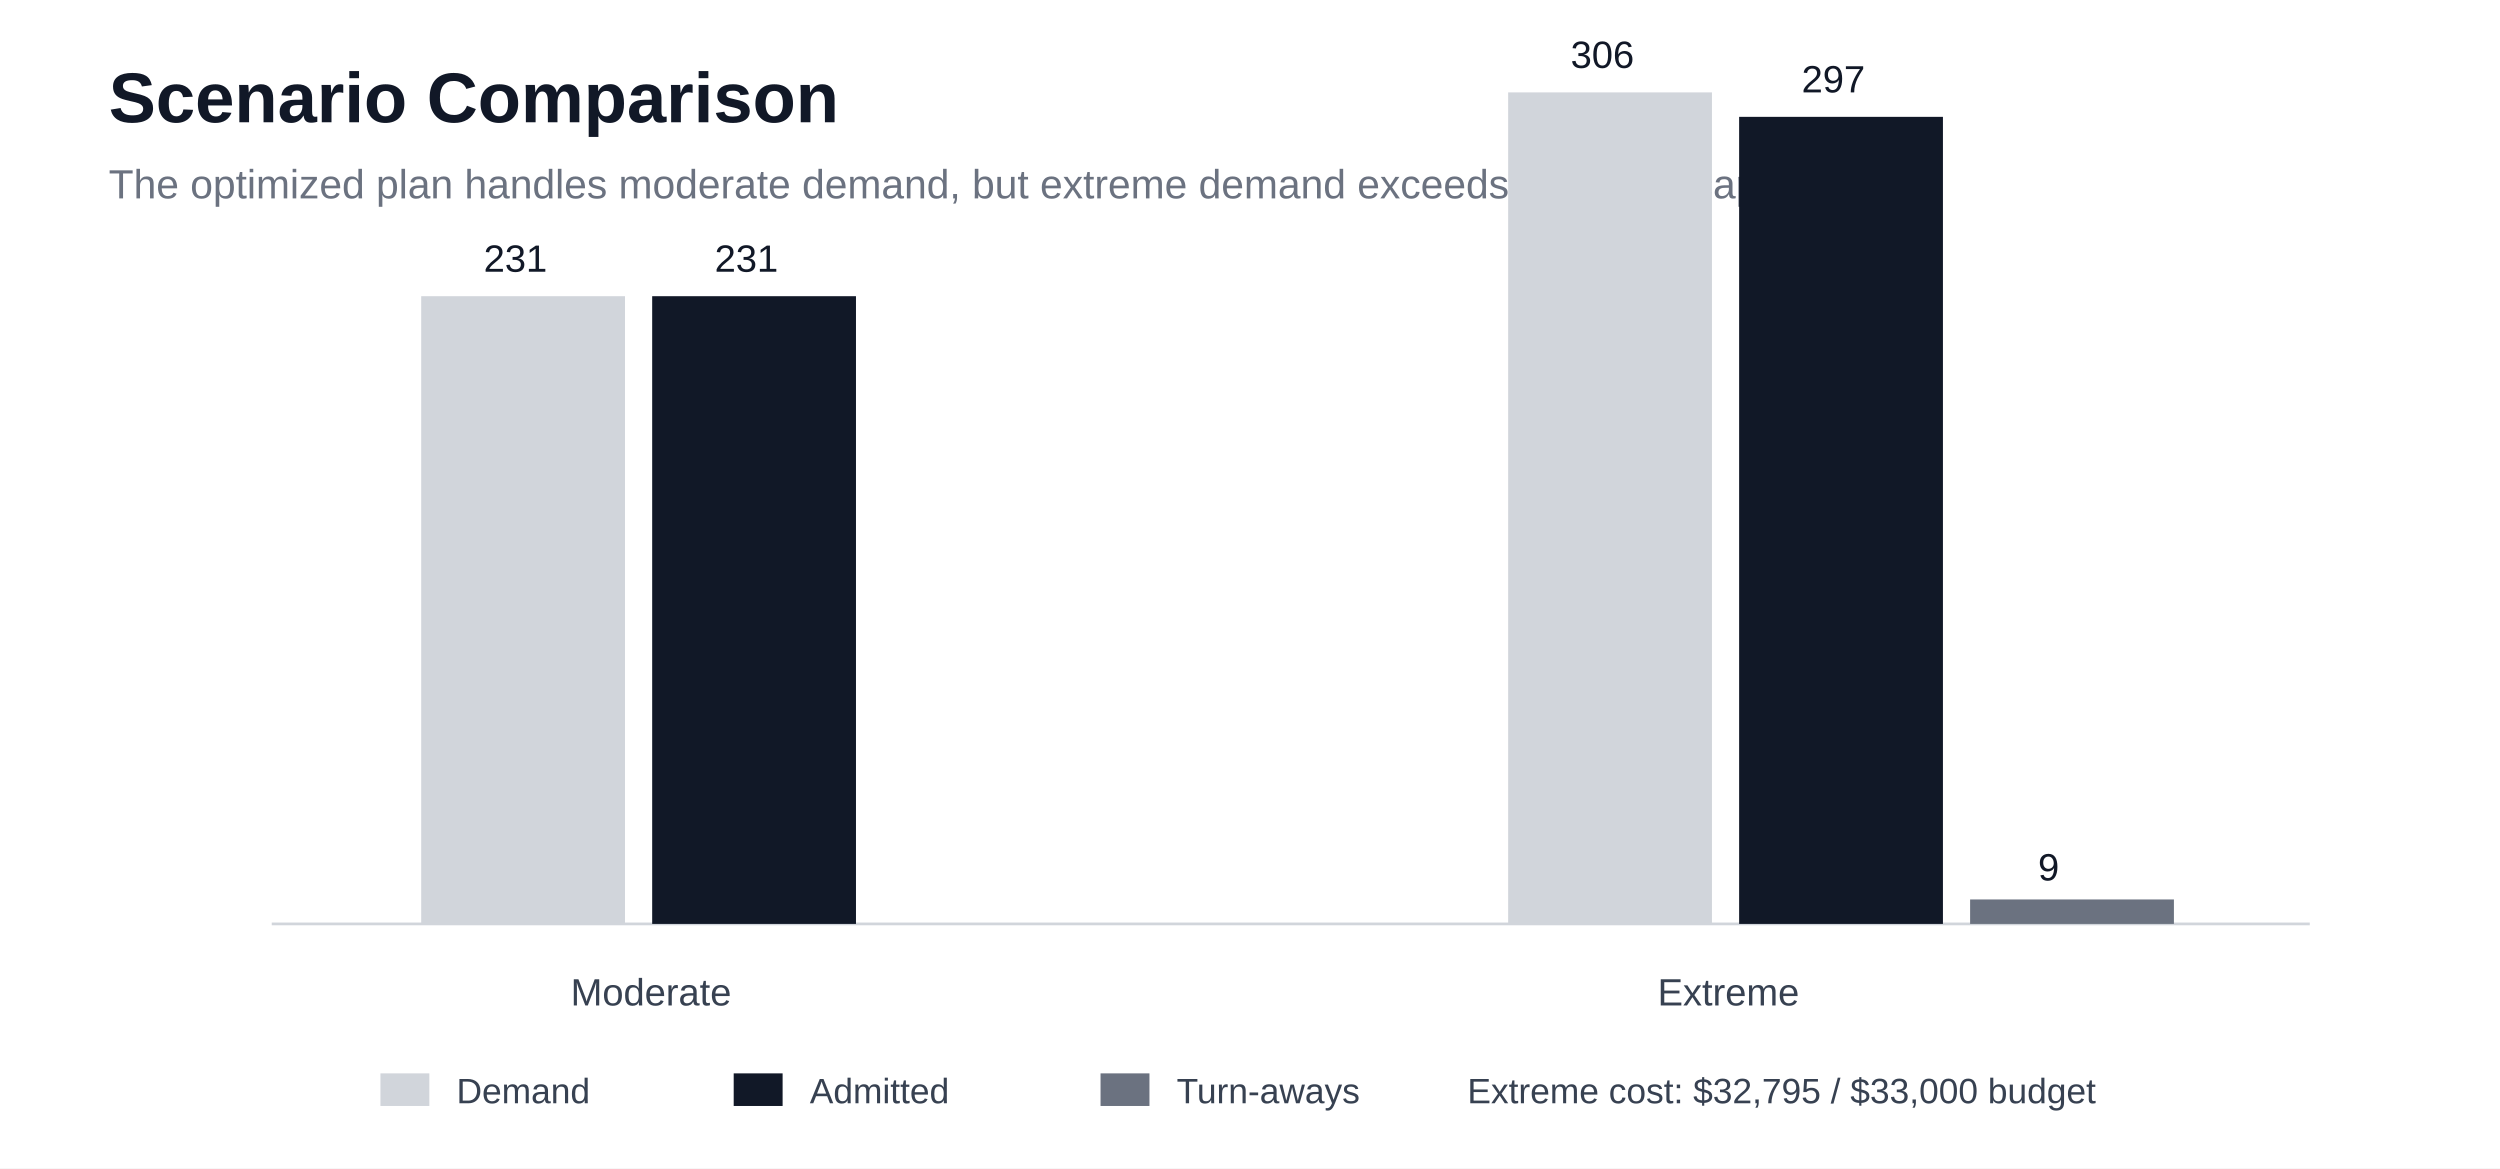
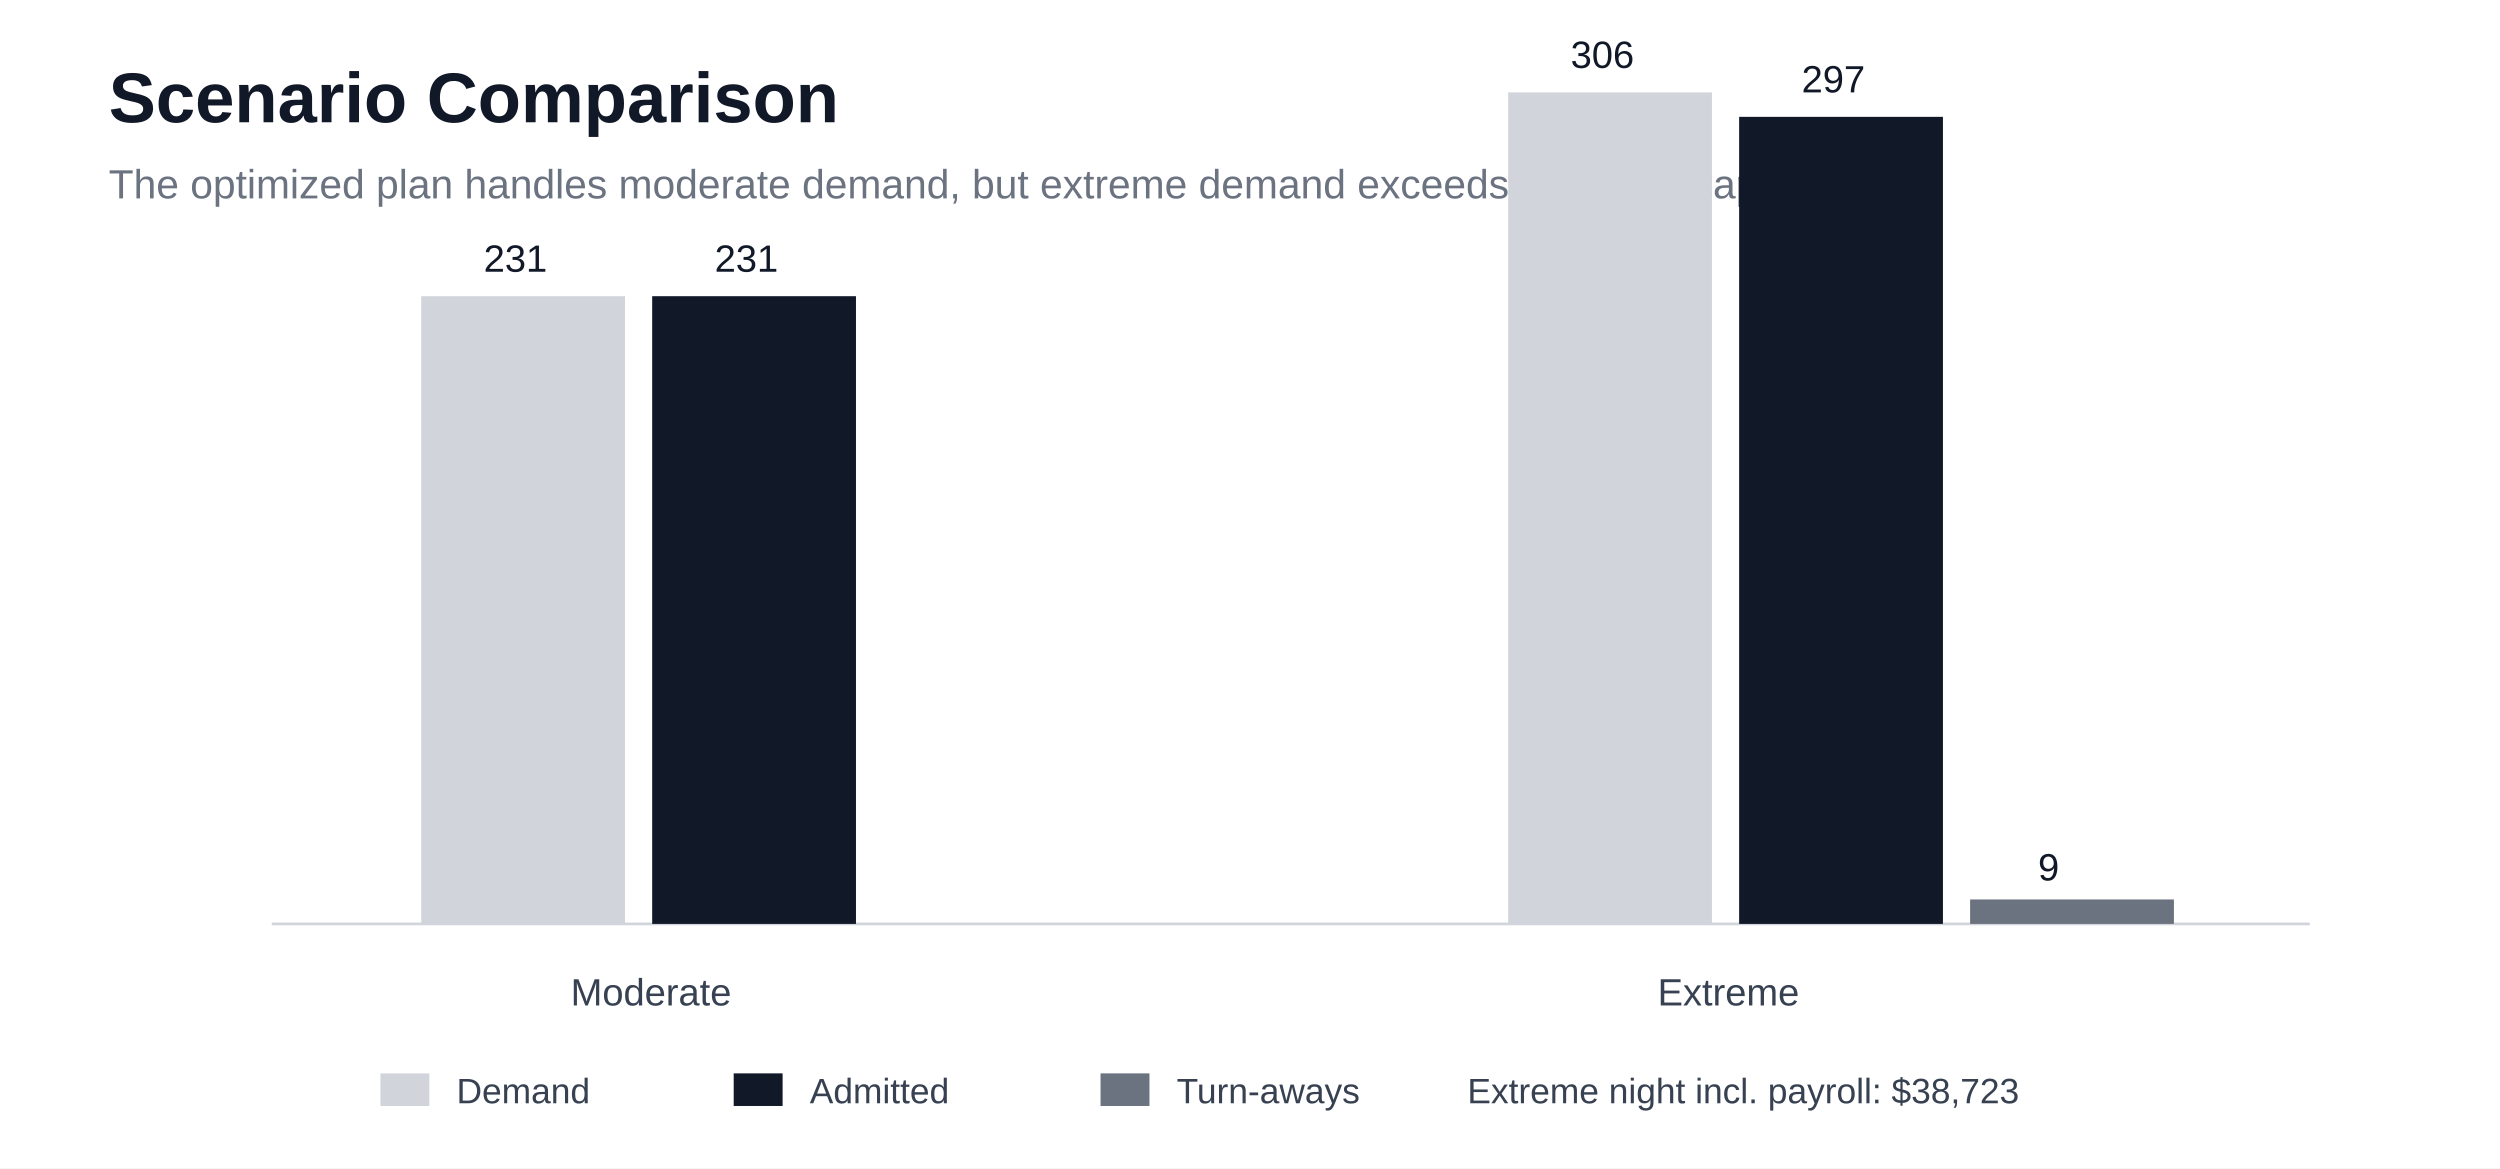
<svg xmlns="http://www.w3.org/2000/svg" width="920" height="430" viewBox="0 0 920 430">
  <rect width="920" height="430" fill="white" />
  <text x="40" y="45" font-family="Arial" font-size="26" font-weight="700" fill="#111827">Scenario Comparison</text>
  <text x="40" y="73" font-family="Arial" font-size="15" fill="#6B7280">The optimized plan handles moderate demand, but extreme demand exceeds available capacity.</text>
  <line x1="100" y1="340" x2="850" y2="340" stroke="#D1D5DB" />
  <g font-family="Arial" font-size="14" fill="#374151">
    <text x="210" y="370">Moderate</text>
    <text x="610" y="370">Extreme</text>
  </g>
  <rect x="155" y="109" width="75" height="231" fill="#D1D5DB" />
  <rect x="240" y="109" width="75" height="231" fill="#111827" />
  <rect x="555" y="34" width="75" height="306" fill="#D1D5DB" />
  <rect x="640" y="43" width="75" height="297" fill="#111827" />
  <rect x="725" y="331" width="75" height="9" fill="#6B7280" />
  <g font-family="Arial" font-size="14" fill="#111827">
    <text x="178" y="100">231</text>
    <text x="263" y="100">231</text>
    <text x="578" y="25">306</text>
    <text x="663" y="34">297</text>
    <text x="750" y="324">9</text>
  </g>
  <rect x="140" y="395" width="18" height="12" fill="#D1D5DB" />
  <text x="168" y="406" font-family="Arial" font-size="13" fill="#374151">Demand</text>
  <rect x="270" y="395" width="18" height="12" fill="#111827" />
  <text x="298" y="406" font-family="Arial" font-size="13" fill="#374151">Admitted</text>
  <rect x="405" y="395" width="18" height="12" fill="#6B7280" />
  <text x="433" y="406" font-family="Arial" font-size="13" fill="#374151">Turn-aways</text>
-   <text x="540" y="406" font-family="Arial" font-size="13" fill="#374151">Extreme cost: $32,795 / $33,000 budget</text>
+   <text x="540" y="406" font-family="Arial" font-size="13" fill="#374151">Extreme night incl. payroll: $38,723</text>
</svg>
